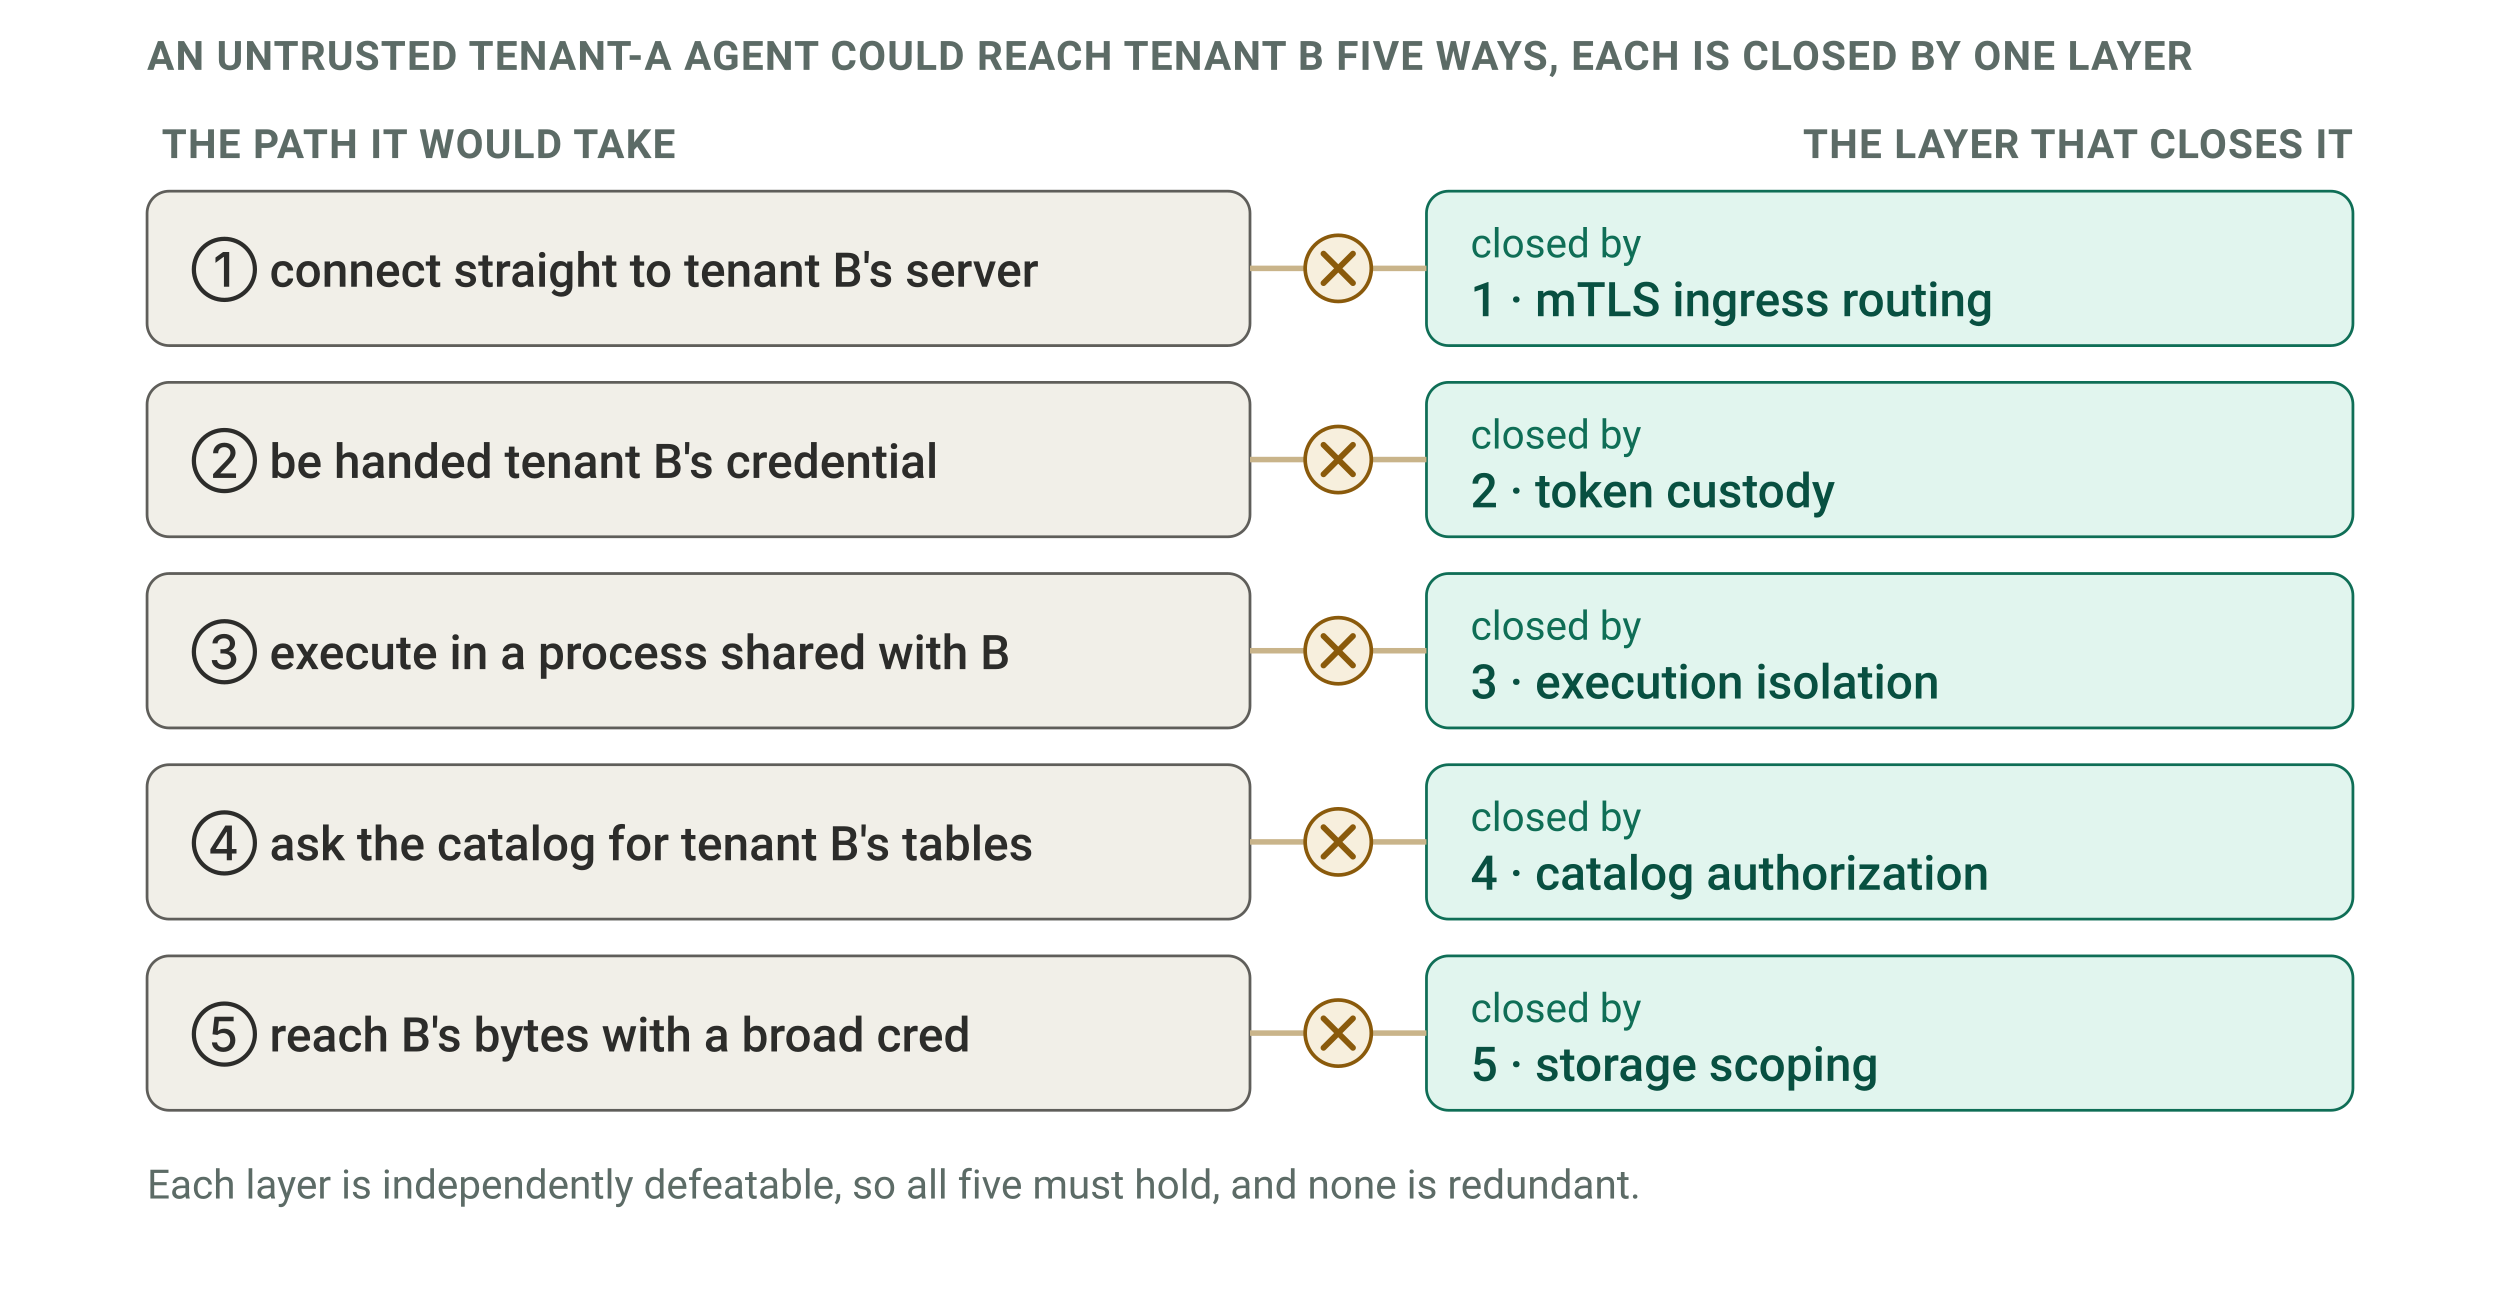
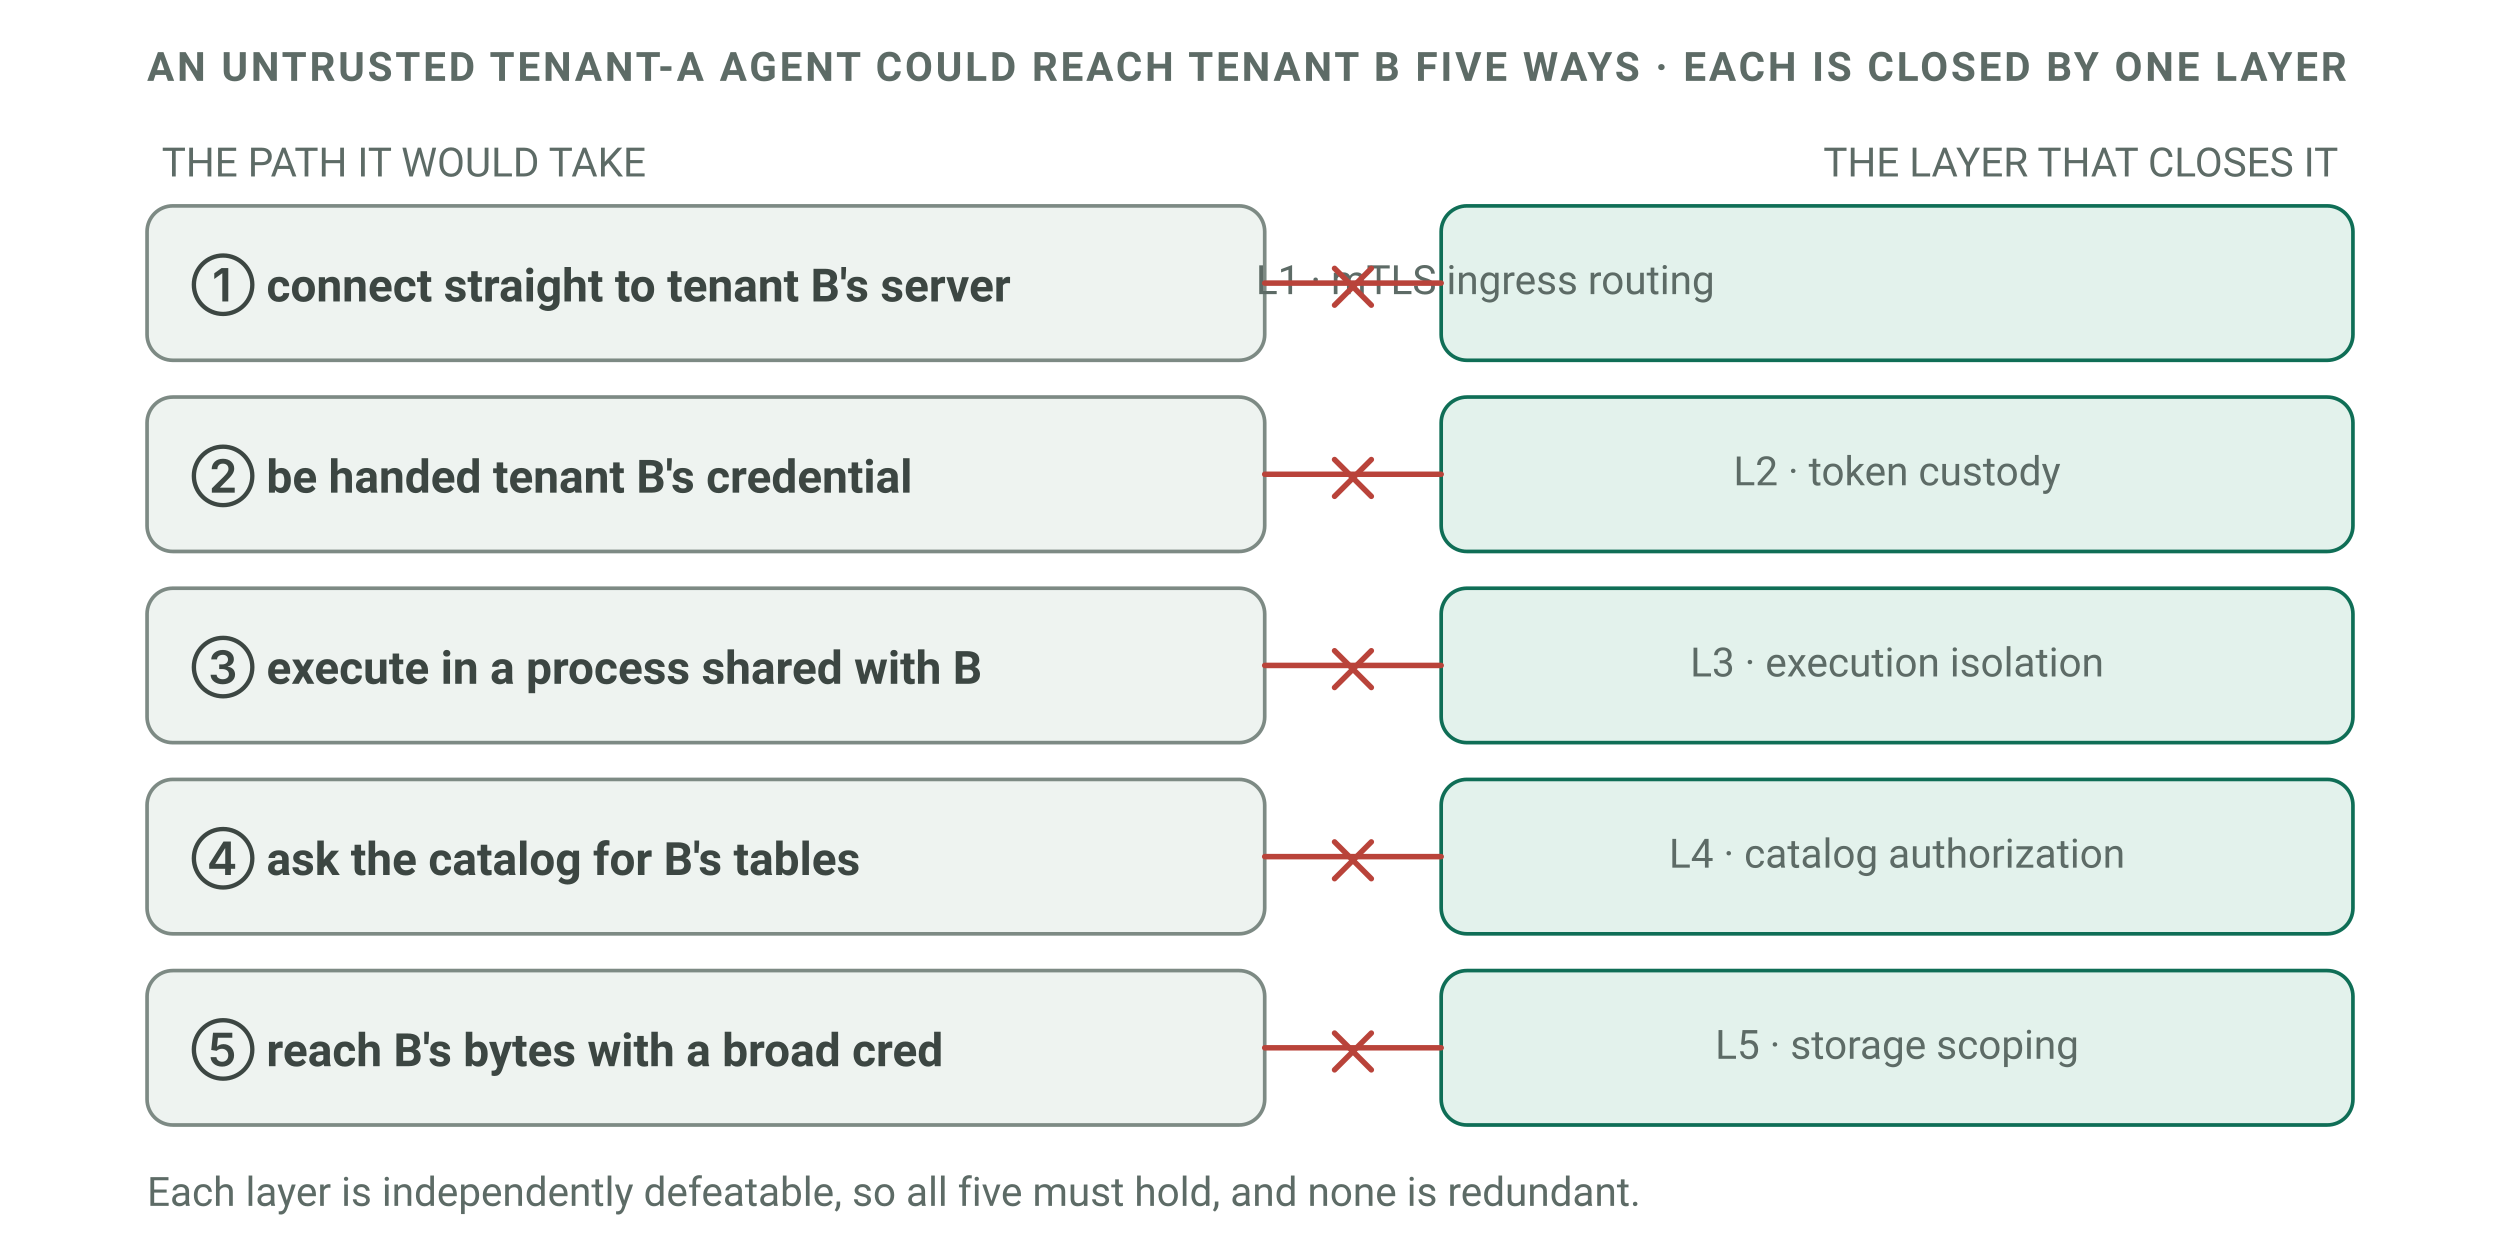
- <svg xmlns="http://www.w3.org/2000/svg" width="100%" viewBox="0 0 680 356" role="img" font-family="ui-sans-serif, system-ui, sans-serif">
+ <svg xmlns="http://www.w3.org/2000/svg" width="100%" viewBox="0 0 680 342" role="img" font-family="ui-sans-serif, system-ui, sans-serif">
  <style>
  text{font-family:ui-sans-serif,system-ui,-apple-system,"Segoe UI",Roboto,Helvetica,Arial,sans-serif}
-   .th{font-size:13px;font-weight:500}.ts{font-size:11px}
-   .lab{font-size:11px;font-weight:600;fill:#5c6b66;letter-spacing:.03em}
-   .att rect{fill:#F1EFE8;stroke:#5F5E5A;stroke-width:.75}.att text{fill:#2C2C2A}
-   .lay rect{fill:#E1F5EE;stroke:#0F6E56;stroke-width:.75}.lay .th{fill:#085041}.lay .ts{fill:#0F6E56}
-   .xg circle{fill:#F7EFDD;stroke:#8a5a0b;stroke-width:1}.xg path{stroke:#8a5a0b;stroke-width:1.6;stroke-linecap:round}
+   .kick{font-size:11px;font-weight:700;letter-spacing:.07em;fill:#5d6b66}
+   .h{font-size:12.5px;font-weight:600;fill:#26312e}.sub{font-size:11px;fill:#5d6b66}
+   .att rect{fill:#eef3f0;stroke:#7d8a84;stroke-width:1}.att .h{fill:#3c4642}
+   .lay rect{fill:#e3f2ec;stroke:#0f6e56;stroke-width:1}.lay .h{fill:#083f33}
</style>
-   <text x="40" y="19" class="lab">AN UNTRUSTED TENANT-A AGENT COULD REACH TENANT B FIVE WAYS, EACH IS CLOSED BY ONE LAYER</text>
-   <text x="44" y="43" class="lab" fill="#8a5a0b">THE PATH IT WOULD TAKE</text>
-   <text x="640" y="43" class="lab" fill="#085041" text-anchor="end">THE LAYER THAT CLOSES IT</text>
+   <text x="40" y="22" class="kick">AN UNTRUSTED TENANT-A AGENT COULD REACH TENANT B FIVE WAYS · EACH IS CLOSED BY ONE LAYER</text>
+   <text x="44" y="48" class="sub" fill="#3c4642">THE PATH IT WOULD TAKE</text>
+   <text x="636" y="48" class="sub" fill="#083f33" text-anchor="end">THE LAYER THAT CLOSES IT</text>
  <g class="att">
-     <rect x="40" y="52" width="300" height="42" rx="6" />
-     <text x="52" y="78" class="th">① connect straight to tenant B's server</text>
+     <rect x="40" y="56" width="304" height="42" rx="7" />
+     <text x="52" y="82" class="h">① connect straight to tenant B's server</text>
  </g>
  <g class="lay">
-     <rect x="388" y="52" width="252" height="42" rx="6" />
-     <text x="400" y="70" class="ts">closed by</text>
-     <text x="400" y="86" class="th">1 · mTLS ingress routing</text>
+     <rect x="392" y="56" width="248" height="42" rx="7" />
+     <text x="404" y="80" class="sub" text-anchor="middle">L1 · mTLS ingress routing</text>
  </g>
  <g class="att">
-     <rect x="40" y="104" width="300" height="42" rx="6" />
-     <text x="52" y="130" class="th">② be handed tenant B's credential</text>
+     <rect x="40" y="108" width="304" height="42" rx="7" />
+     <text x="52" y="134" class="h">② be handed tenant B's credential</text>
  </g>
  <g class="lay">
-     <rect x="388" y="104" width="252" height="42" rx="6" />
-     <text x="400" y="122" class="ts">closed by</text>
-     <text x="400" y="138" class="th">2 · token custody</text>
+     <rect x="392" y="108" width="248" height="42" rx="7" />
+     <text x="516" y="132" class="sub" text-anchor="middle">L2 · token custody</text>
  </g>
  <g class="att">
-     <rect x="40" y="156" width="300" height="42" rx="6" />
-     <text x="52" y="182" class="th">③ execute in a process shared with B</text>
+     <rect x="40" y="160" width="304" height="42" rx="7" />
+     <text x="52" y="186" class="h">③ execute in a process shared with B</text>
  </g>
  <g class="lay">
-     <rect x="388" y="156" width="252" height="42" rx="6" />
-     <text x="400" y="174" class="ts">closed by</text>
-     <text x="400" y="190" class="th">3 · execution isolation</text>
+     <rect x="392" y="160" width="248" height="42" rx="7" />
+     <text x="516" y="184" class="sub" text-anchor="middle">L3 · execution isolation</text>
  </g>
  <g class="att">
-     <rect x="40" y="208" width="300" height="42" rx="6" />
-     <text x="52" y="234" class="th">④ ask the catalog for tenant B's tables</text>
+     <rect x="40" y="212" width="304" height="42" rx="7" />
+     <text x="52" y="238" class="h">④ ask the catalog for B's tables</text>
  </g>
  <g class="lay">
-     <rect x="388" y="208" width="252" height="42" rx="6" />
-     <text x="400" y="226" class="ts">closed by</text>
-     <text x="400" y="242" class="th">4 · catalog authorization</text>
+     <rect x="392" y="212" width="248" height="42" rx="7" />
+     <text x="516" y="236" class="sub" text-anchor="middle">L4 · catalog authorization</text>
  </g>
  <g class="att">
-     <rect x="40" y="260" width="300" height="42" rx="6" />
-     <text x="52" y="286" class="th">⑤ reach B's bytes with a broad cred</text>
+     <rect x="40" y="264" width="304" height="42" rx="7" />
+     <text x="52" y="290" class="h">⑤ reach B's bytes with a broad cred</text>
  </g>
  <g class="lay">
-     <rect x="388" y="260" width="252" height="42" rx="6" />
-     <text x="400" y="278" class="ts">closed by</text>
-     <text x="400" y="294" class="th">5 · storage scoping</text>
+     <rect x="392" y="264" width="248" height="42" rx="7" />
+     <text x="516" y="288" class="sub" text-anchor="middle">L5 · storage scoping</text>
  </g>
-   <g>
-     <line x1="340" y1="73" x2="388" y2="73" stroke="#c9b48a" stroke-width="1.5" />
-     <line x1="340" y1="125" x2="388" y2="125" stroke="#c9b48a" stroke-width="1.5" />
-     <line x1="340" y1="177" x2="388" y2="177" stroke="#c9b48a" stroke-width="1.5" />
-     <line x1="340" y1="229" x2="388" y2="229" stroke="#c9b48a" stroke-width="1.5" />
-     <line x1="340" y1="281" x2="388" y2="281" stroke="#c9b48a" stroke-width="1.5" />
+   <g stroke="#b9433a" stroke-width="1.5" fill="none" stroke-linecap="round">
+     <line x1="344" y1="77" x2="392" y2="77" />
+     <line x1="344" y1="129" x2="392" y2="129" />
+     <line x1="344" y1="181" x2="392" y2="181" />
+     <line x1="344" y1="233" x2="392" y2="233" />
+     <line x1="344" y1="285" x2="392" y2="285" />
+     <path d="M363 73 L373 83 M373 73 L363 83" />
+     <path d="M363 125 L373 135 M373 125 L363 135" />
+     <path d="M363 177 L373 187 M373 177 L363 187" />
+     <path d="M363 229 L373 239 M373 229 L363 239" />
+     <path d="M363 281 L373 291 M373 281 L363 291" />
  </g>
-   <g class="xg">
-     <g transform="translate(364,73)">
-       <circle r="9" />
-       <path d="M-4 -4 L4 4 M4 -4 L-4 4" fill="none" />
-     </g>
-     <g transform="translate(364,125)">
-       <circle r="9" />
-       <path d="M-4 -4 L4 4 M4 -4 L-4 4" fill="none" />
-     </g>
-     <g transform="translate(364,177)">
-       <circle r="9" />
-       <path d="M-4 -4 L4 4 M4 -4 L-4 4" fill="none" />
-     </g>
-     <g transform="translate(364,229)">
-       <circle r="9" />
-       <path d="M-4 -4 L4 4 M4 -4 L-4 4" fill="none" />
-     </g>
-     <g transform="translate(364,281)">
-       <circle r="9" />
-       <path d="M-4 -4 L4 4 M4 -4 L-4 4" fill="none" />
-     </g>
-   </g>
-   <text x="40" y="326" class="ts" fill="#5c6b66">Each layer is independently defeatable, so all five must hold, and none is redundant.</text>
+   <text x="40" y="328" class="sub">Each layer is independently defeatable, so all five must hold, and none is redundant.</text>
</svg>
